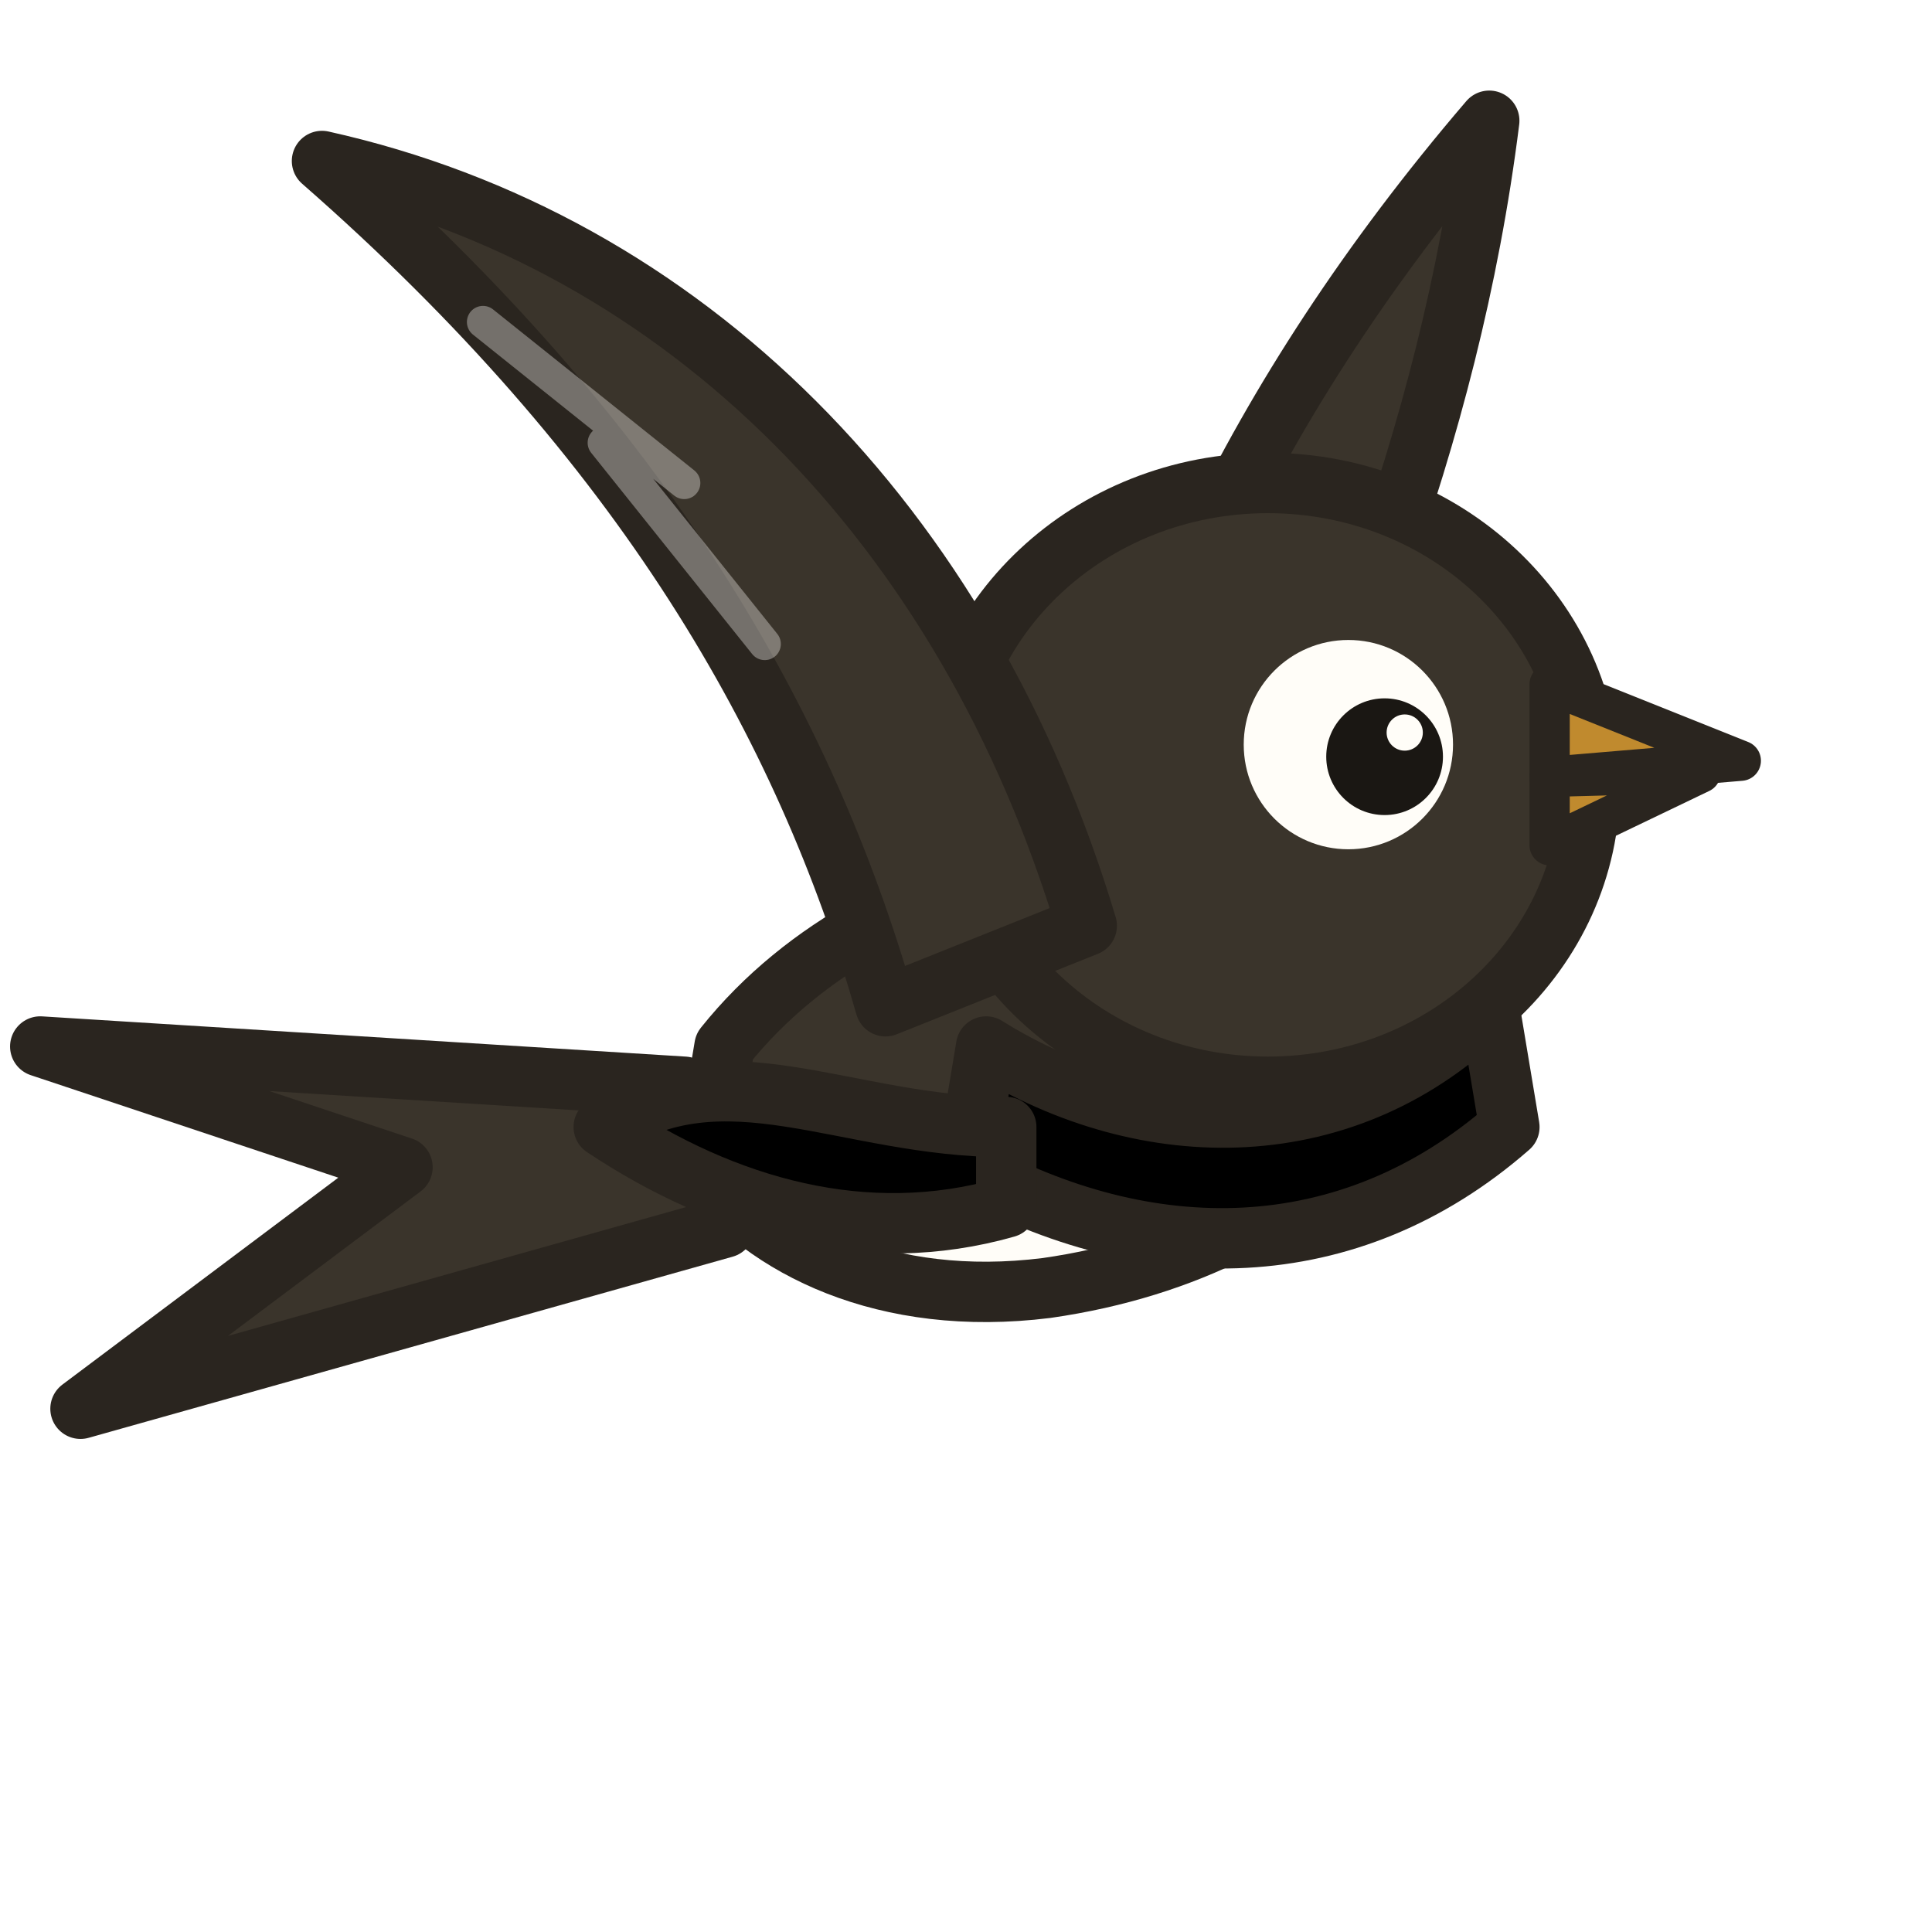
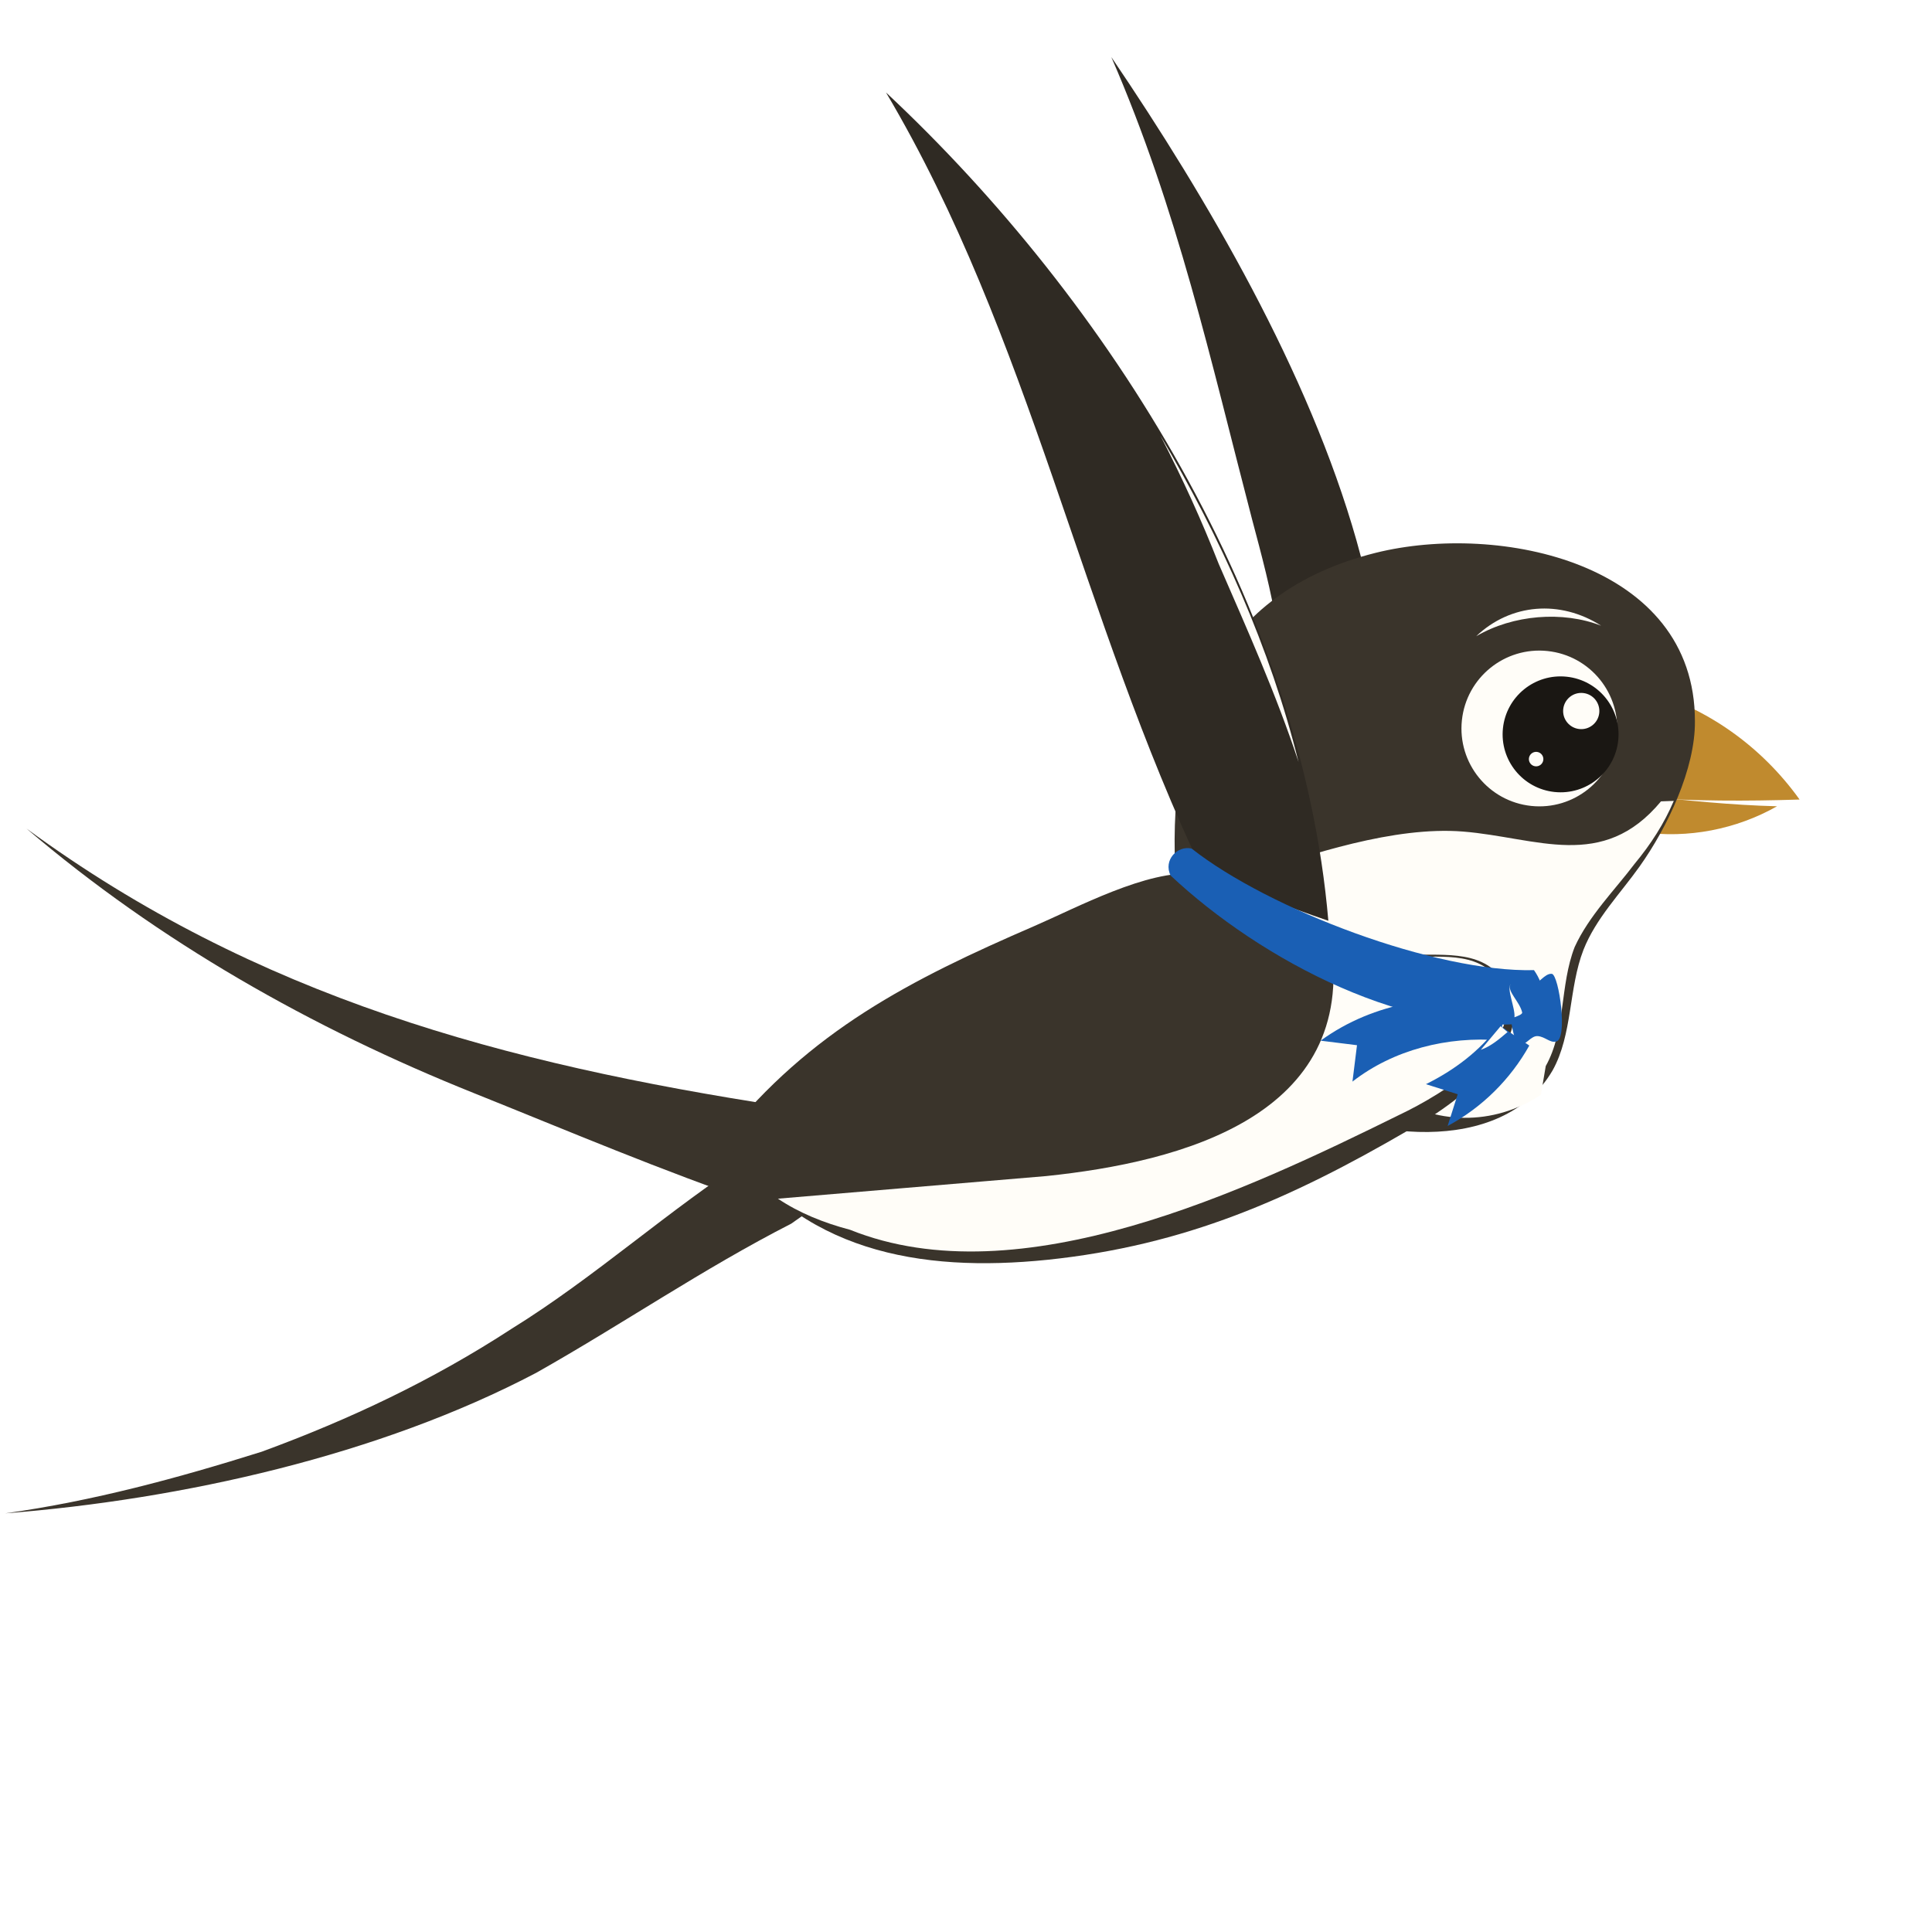
- <svg xmlns="http://www.w3.org/2000/svg" viewBox="0 0 96 96" class="plumio plumio--vol plumio--en-vol" fill="none" stroke="#2a251f" stroke-width="3" stroke-linecap="round" stroke-linejoin="round" aria-hidden="true" focusable="false">
+ <svg xmlns="http://www.w3.org/2000/svg" viewBox="0 0 96 96" class="plumio plumio--vol plumio--en-vol" color="#1a5fb4" aria-hidden="true">
  <g class="plumio-pas">
    <g class="plumio-pose">
-       <g class="plumio-souffle">
-         <g class="plumio-aile-arriere">
-           <path class="p-dos" fill="#3a342b" d="M54 46C56 34 62 20 74 6C72 22 66 36 60 48Z" />
+       <g transform="matrix(0.7092 0.5541 -0.5541 0.7092 45.9027 -20.3202)">
+         <g class="plumio-pattes p-trait" fill="#2a251f">
+           <g class="plumio-patte-arriere">
+             <path d="M54.5 67l5.2-.9-2.7 2.3c1-.2 2.1-.4 3.1-.7l-4.8 1.8z" />
+           </g>
+           <g class="plumio-patte-avant" />
        </g>
-         <g class="plumio-queue">
-           <path class="p-dos" fill="#3a342b" d="M34 54L2 52L20 58L4 70L36 61Z" />
-         </g>
-         <g class="plumio-corps">
-           <path class="p-plein p-dos" fill="#3a342b" stroke="none" d="M36 52C44 42 60 40 70 44C74 52 66 62 52 64C44 65 38 62 35 58Z" />
-           <path class="p-plein p-ventre" fill="#fffdf8" stroke="none" d="M35 58C38 62 44 65 52 64C66 62 74 52 70 44C64 52 50 58 35 58Z" />
-           <path class="p-vide" fill="none" d="M36 52C44 42 60 40 70 44C74 52 66 62 52 64C44 65 38 62 35 58Z" />
-         </g>
-         <g transform="translate(6 12)">
-           <g class="plumio-tete">
-             <g class="plumio-tete-regard">
-               <g class="plumio-tete-pose">
-                 <ellipse class="p-dos" fill="#3a342b" cx="57" cy="27" rx="16" ry="15" />
-                 <g class="plumio-oeil">
-                   <circle class="p-plein p-ventre" fill="#fffdf8" stroke="none" cx="61" cy="25" r="5.2" />
-                   <g class="plumio-pupille">
-                     <circle class="p-plein p-vis" fill="#1a1713" stroke="none" cx="62.8" cy="25.6" r="2.9" />
-                     <circle class="p-plein p-ventre" fill="#fffdf8" stroke="none" cx="63.8" cy="24.4" r=".9" />
+         <g class="plumio-buste">
+           <g class="plumio-souffle p-dos" fill="#3a342b">
+             <g class="plumio-aile-arriere p-aile" fill="#2f2a23">
+               <path d="M62.5 42.7c-.6 1-1.7 1.7-2.9 1.7-3-.1-4-3.7-5.3-6.5-1.8-3.7-5.2-6.2-8.5-8.7-7.2-5.5-13.7-10.9-21.8-15.3 9 2.9 19.3 7 27.1 12.7 3.4 2.5 14.3 11.1 11.4 16.1z" />
+             </g>
+             <g class="plumio-queue">
+               <g class="plumio-queue-vie">
+                 <g transform="rotate(-30 46 75.5)">
+                   <g class="plumio-filet-haut">
+                     <g transform="rotate(18 46.2 74)">
+                       <path d="M52.2 70.5l.8 3.4c-1.6.7-3.3 1.6-5 2.2-5.5.7-11.3 1-16.8 1.4-9.6.7-19.3.1-28.6-2.3 15.5 2.8 29.4.1 44.2-4.5 1.8-.2 3.6-.1 5.4-.2z" />
+                     </g>
                  </g>
-                   <g class="plumio-paupiere">
-                     <circle class="p-plein p-dos" fill="#3a342b" stroke="none" transform="translate(0 19.4) scale(1 0) translate(0 -19.4)" cx="61" cy="25" r="5.7" />
+                   <g class="plumio-filet-bas">
+                     <g transform="rotate(-16 47.4 77.6)">
+                       <path d="M53 72.8l.8 2.8c-1.6.7-3 1.5-4.6 2.3-5.2 1.8-10 4.2-15.1 6.2-9.2 3.3-20.3 4.2-30.1 3.6 4.9 0 9.7-.6 14.5-1.4 5.1-1.1 9.9-2.6 14.6-4.8 5-2.2 9.5-5.3 14.5-7.6 1.7-.5 3.7-.8 5.4-1.1z" />
+                     </g>
+                   </g>
+                   <g class="plumio-petit-filets" opacity="0">
+                     <path d="M48 72.4l-36 2.4-2.6 1.5 2.8 1.2 36.4-1.6zm.4 4.2-35 9.4-2.2 2 3 .3 35-7.2z" />
                  </g>
                </g>
-                 <g class="plumio-bec">
-                   <path class="p-fin p-or" fill="#c08a2e" stroke-width="2" d="M71 22L80.5 25.8L71 26.6Z" />
-                   <g class="plumio-bec-bas">
-                     <path class="p-fin p-or" fill="#c08a2e" stroke-width="2" d="M71 26.6L78.5 26.4L71 30Z" />
+               </g>
+             </g>
+             <g class="plumio-tete">
+               <g class="plumio-tete-vie">
+                 <g class="plumio-tete-regard">
+                   <g transform="rotate(-32 64 45.5)">
+                     <g class="plumio-bec p-or" fill="#c08a2e">
+                       <g class="plumio-bec-bas">
+                         <path d="M80.2 35c2.5 0 5 0 7.5-.2-2.1 1.5-4.7 2.3-7.3 2.2z" />
+                       </g>
+                       <path d="M79.8 29.2c3.5.6 6.7 2.4 9.1 5.1-2.9.4-5.8.7-8.7.8z" />
+                     </g>
+                     <path d="M55 41.6c-1.2-8.2.7-15.3 9.2-18.4 6.6-2.4 17.6-1.3 18.5 7.4 .3 2.6-.9 6-2.2 8.3-.9 1.6-2.1 3.1-2.6 4.9-.6 2.2-.1 4.7-1 6.8-2.3 5.1-10.2 4.9-14.4 2.8-5.1-2.5-6.7-6.5-7.5-11.8z" />
+                     <path class="p-ventre" fill="#fffdf8" d="M81.3 35.2l.7-.1c-.4 1.3-1 2.5-1.8 3.7-.9 1.5-2.2 3.1-2.8 4.9-.6 2.2 0 4.6-.9 6.7l-.1 1.6c-2.4 2-5.7 2.3-8.4.8s-3.8-4-5.4-6.4c-1.1-1.7-2.3-3.2-3.7-4.7 3.5-1.6 7.9-3.6 11.7-3.7 4.1-.1 7.9 1.4 10.7-2.8z" />
+                     <g class="plumio-sourcil p-ventre" fill="#fffdf8">
+                       <path d="M70.2 27.2c1.7-2 4.4-2.5 6.8-1.3-2.2-.6-4.9-.1-6.8 1.3z" />
+                     </g>
+                     <g class="plumio-oeil p-ventre" fill="#fffdf8">
+                       <circle cx="74.2" cy="31.9" r="4.3" />
+                       <g class="plumio-pupille">
+                         <circle class="p-vis" fill="#1a1713" cx="75.4" cy="32.1" r="3.2" />
+                         <circle cx="76.4" cy="30.7" r="1" />
+                         <circle cx="74.2" cy="33.6" r=".4" />
+                       </g>
+                       <g class="plumio-paupiere" opacity="0">
+                         <circle class="p-dos" fill="#3a342b" cx="74.2" cy="31.9" r="4.8" />
+                         <path d="M70 33.5c2.4-4.2 5.8-4.3 8.4-.2-2.6-2.4-5.9-2.4-8.4.2z" />
+                       </g>
+                     </g>
                  </g>
+                 </g>
+               </g>
+             </g>
+             <path d="M43.9 74.1c.1-7.6 2.7-13.2 6.3-19.8 1.2-2.2 3-6.3 5.2-7.7 1.6-1.1 3.6-1 5.5-1.3 2.2-.2 4.4-.9 6.2-2.2s3.2-2.9 5.2-2.4c4.1 1.1 2.2 7.3 1.1 9.8-2.8 7-5.8 12.6-11.3 17.9-5.1 4.9-11.1 8.1-18.2 5.7z" />
+             <path class="p-ventre" fill="#fffdf8" d="M48.3 74.9l10.9-10.1c5.4-5.2 11.5-13.2 4.4-19.9 1.2-.3 2.5-.9 3.6-1.7 1.6-1.2 3.1-2.9 5-2.3l0 .1c3.7 1.2 1.4 6.9.3 9.1-4.1 8.5-10.3 20.9-20 23.7-1.4.6-2.8 1-4.2 1.1z" />
+             <g class="plumio-aile p-aile" fill="#2f2a23">
+               <g class="plumio-aile-vie">
+                 <g class="plumio-aile-pliee" opacity="0">
+                   <path d="M55.4 46.2c2.6-.6 5.2-1.3 7.7-2-.9 3-2 6-3.4 8.9-2 4-4.4 7.8-6.8 11.5-3.5 5.4-6.9 10.8-10.2 16.2 4.5-11.2 10-22.8 12.7-34.6z" />
+                   <path class="p-reserve" fill="#fffdf8" d="M62.7 46c-1.5 7.2-5.8 12.7-9.7 18.7 3.8-6 7.4-11.8 9.7-18.7z" />
+                 </g>
+                 <g class="plumio-aile-levee" opacity="0">
+                   <path d="M55.8 46.3c-5.1 2.5-10.3 4.9-15.6 6.8-9 3.2-18.5 5.5-27.7 8.6 7-8.6 15.7-12.4 26.1-15.3 8.2-2.3 15.8-3.8 24.2-2.3-2.3.8-4.7 1.5-7 2.2z" />
+                   <path class="p-reserve" fill="#fffdf8" d="M12.5 61.6c4.6-1.7 9.2-3.4 13.9-4.9 4.6-1.2 9.2-2.2 13.8-3.7-4.5 1.6-9.1 2.8-13.7 4.1s-9.4 2.9-14 4.5z" />
+                 </g>
+                 <g class="plumio-aile-ouverte">
+                   <path d="M55.8 46.3c-14.1-7-25.8-17.5-40.4-23.2 16.9 1.5 35.6 8.3 47.4 21-2.3.8-4.7 1.5-7 2.2z" />
+                   <path class="p-reserve" fill="#fffdf8" d="M56.1 38.2c-3.3-2.2-6.7-4-10.2-5.9-2.2-1.3-4.5-2.5-6.9-3.6 6.1 2.4 12 5.5 17.1 9.5z" />
+                 </g>
+                 <g class="plumio-aile-pointe" opacity="0">
+                   <path d="M65.4 43.8c10.5-.1 16.4-12.4 20-20.6-.6 9.2-5.9 22.5-17 22.3z" />
+                 </g>
+                 <g class="plumio-aile-battue" opacity="0">
+                   <path d="M57.2 46l6.1-2c6.5 10 7.2 23.2 5.6 34.6-3.7-11-8.3-21.5-11.7-32.6z" />
+                   <path class="p-reserve" fill="#fffdf8" d="M61.4 55c-1.1 3.8-3.5 8.4-6 11.4 2-3.3 4.4-7.9 6-11.4z" />
+                 </g>
+               </g>
+             </g>
+             <g class="plumio-foulard" fill="currentColor">
+               <g class="plumio-foulard-vie">
+                 <g transform="rotate(-32 64 45.5)">
+                   <g class="plumio-pan">
+                     <g class="plumio-pan-vie">
+                       <g transform="rotate(34 75.6 47.4)">
+                         <path d="M74 48.1l1.2 1.8c-2.4 1.7-4.2 4.2-4.8 7l-1.1-1.7-1.7 1.1c.9-3.6 3.4-6.3 6.4-8.2zm.6 1.2l2-.2c.4 2.1.2 4.3-.6 6.3l-.7-1.7-1.7.7c.7-1.6 1.1-3.3 1-5.1z" />
+                         <path class="p-reserve" fill="#fffdf8" d="M75.2 49.3c-.1.6-.2 1.2-.5 1.7l0-1.7z" />
+                       </g>
+                     </g>
+                   </g>
+                   <path d="M55.8 40.5c4.6 2.9 14.1 5.4 19.5 4.7 .7.8.9 1.8.6 2.8-6.9 1.8-15.7-1.8-21.1-5.9-.5-.8.2-1.7 1-1.6zm19.1 8.9c-.4-.1-1.2-3.4-.6-3.6 .3-.1.7.2 1 .2s.6-.7 1-.7 1.3 3.6.6 3.7c-.3.1-.6-.2-1-.2s-.6.6-1 .6z" />
+                   <path class="p-reserve" fill="#fffdf8" d="M74.5 47.9c0-.5-.6-1.5-.4-1.8-.2.4.6.9.8 1.5 0 .1-.2.2-.4.3z" />
                </g>
              </g>
            </g>
          </g>
        </g>
-         <g class="plumio-foulard" transform="translate(6 12)">
-           <path fill="currentColor" d="M43 40C51 45 61 45 68 38L69 44C61 51 51 51 42 46Z" />
-           <g class="plumio-pan">
-             <path fill="currentColor" d="M44 44C36 44 30 40 24 44C30 48 37 50 44 48Z" />
-           </g>
-         </g>
-         <g class="plumio-aile">
-           <path class="p-dos" fill="#3a342b" d="M44 50C40 36 32 22 16 8C34 12 48 26 54 46Z" />
-           <path class="p-vide p-ligne" stroke="#fffdf8" stroke-width="1.6" stroke-opacity=".35" fill="none" d="M30 22L38 32M24 16L34 24" />
-         </g>
      </g>
    </g>
  </g>
</svg>
